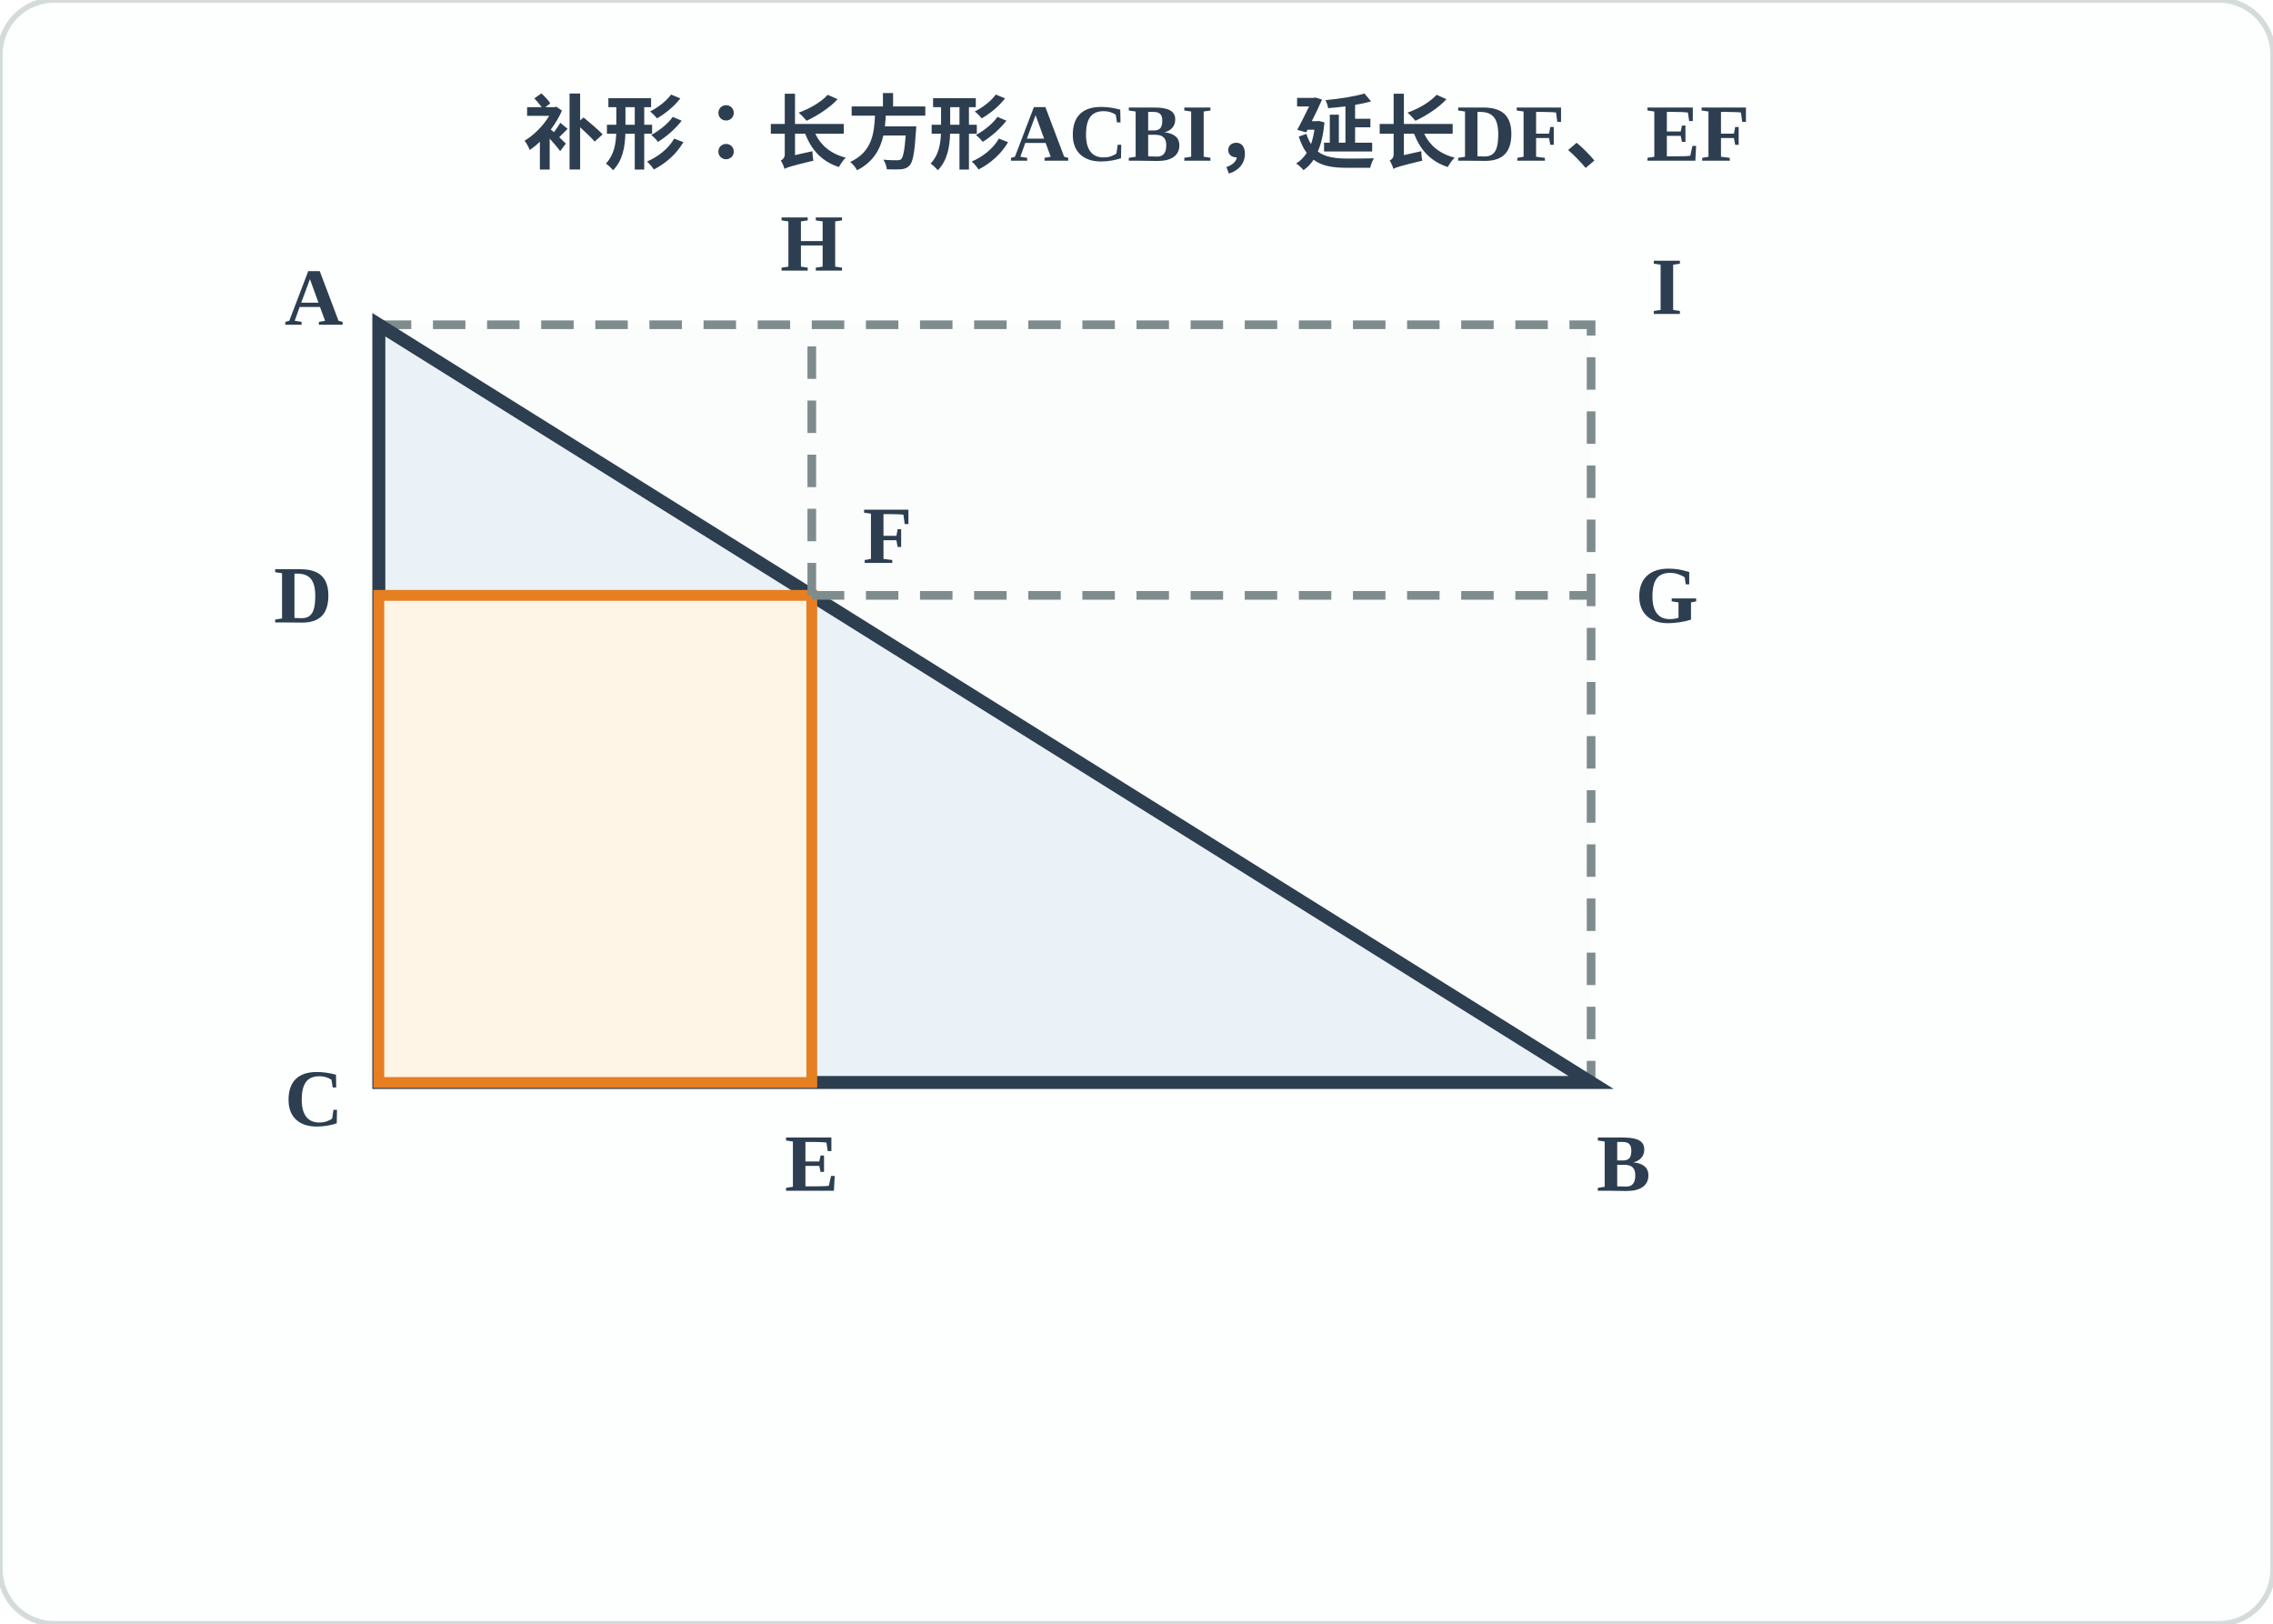
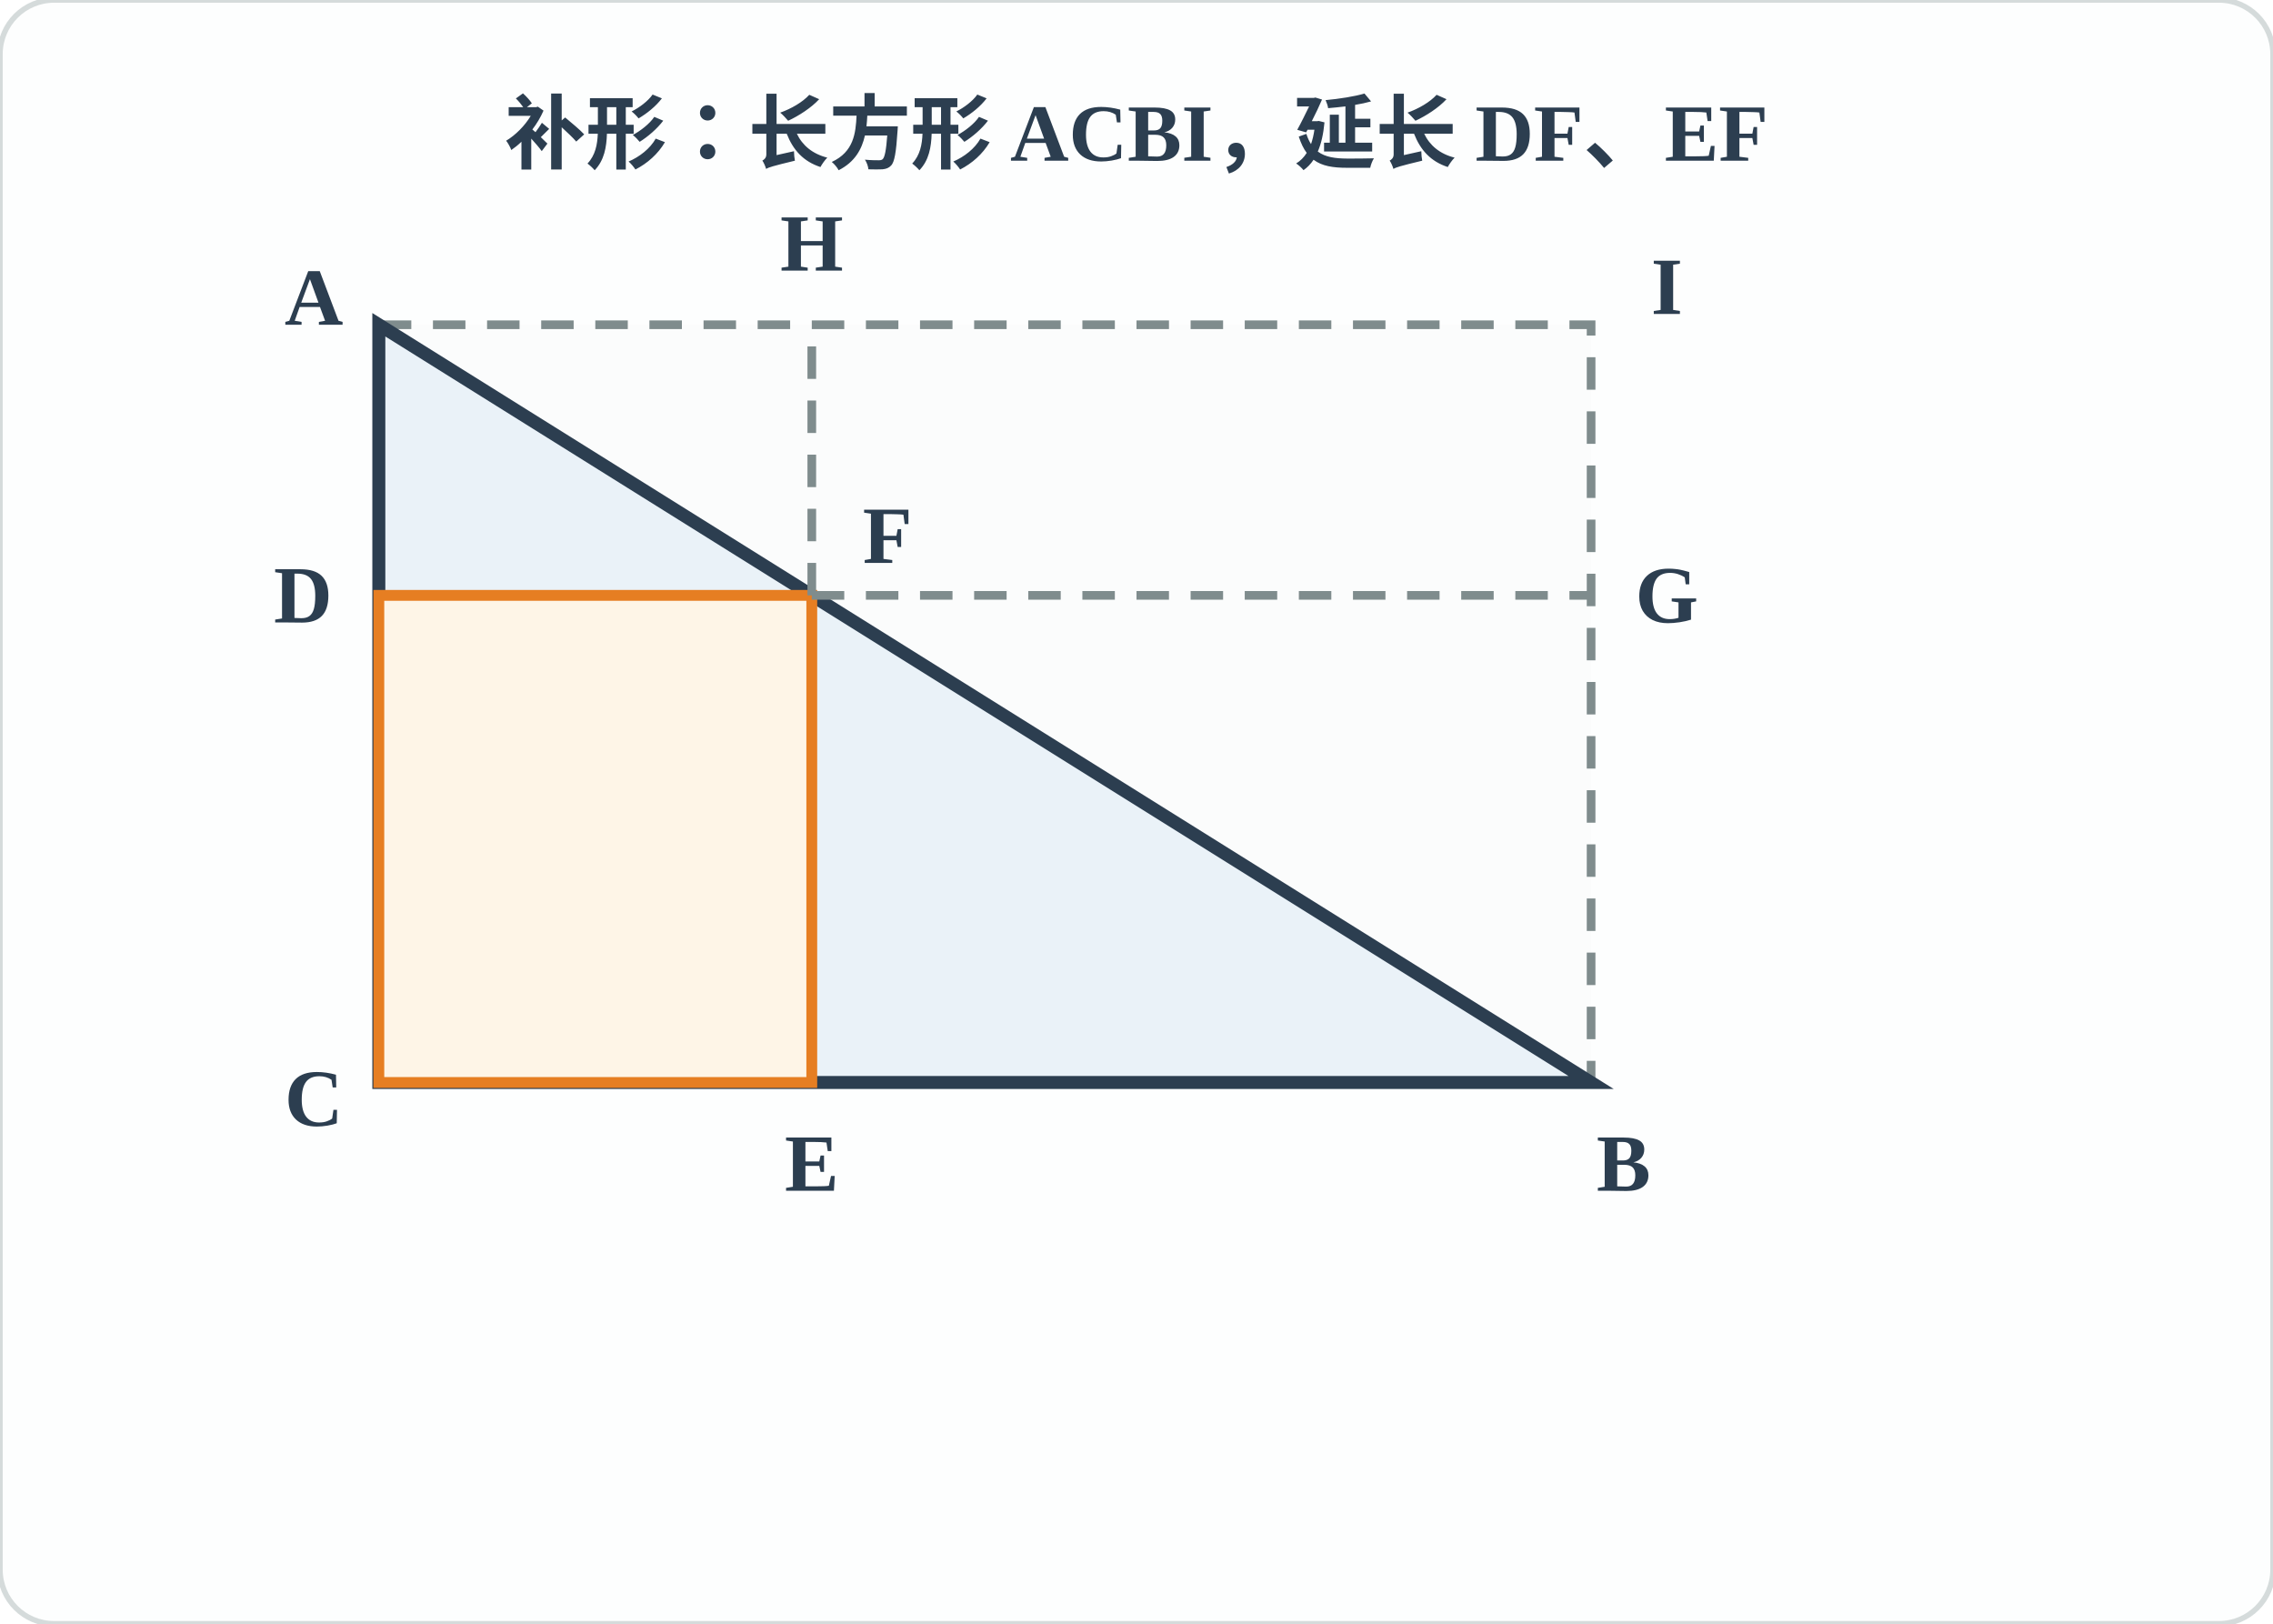
<svg xmlns="http://www.w3.org/2000/svg" width="420" height="300" viewBox="0 0 420 300">
  <rect x="0" y="0" width="420" height="300" fill="#fdfefe" stroke="#d5dbdb" rx="10" />
-   <text x="210" y="30" text-anchor="middle" font-size="15" font-weight="bold" fill="#2c3e50">补形：长方形ACBI，延长DF、EF</text>
+   <text x="210" y="30" text-anchor="middle" font-size="15" font-weight="bold" fill="#2c3e50">补形：长方形 ACBI，延长 DF、EF</text>
  <rect x="70" y="60" width="224" height="140" fill="#fbfcfc" stroke="#7f8c8d" stroke-width="1.6" stroke-dasharray="6,4" />
  <polygon points="70,60 70,200 294,200" fill="#eaf2f8" stroke="#2c3e50" stroke-width="2.4" />
  <rect x="70" y="110" width="80" height="90" fill="#fef5e7" stroke="#e67e22" stroke-width="2" />
  <line x1="150" y1="110" x2="150" y2="60" stroke="#7f8c8d" stroke-width="1.6" stroke-dasharray="6,4" />
  <line x1="150" y1="110" x2="294" y2="110" stroke="#7f8c8d" stroke-width="1.6" stroke-dasharray="6,4" />
  <text x="58" y="60" text-anchor="middle" font-size="15" font-weight="bold" fill="#2c3e50">A</text>
  <text x="58" y="208" text-anchor="middle" font-size="15" font-weight="bold" fill="#2c3e50">C</text>
  <text x="300" y="220" text-anchor="middle" font-size="15" font-weight="bold" fill="#2c3e50">B</text>
  <text x="56" y="115" text-anchor="middle" font-size="15" font-weight="bold" fill="#2c3e50">D</text>
  <text x="150" y="220" text-anchor="middle" font-size="15" font-weight="bold" fill="#2c3e50">E</text>
  <text x="164" y="104" text-anchor="middle" font-size="15" font-weight="bold" fill="#2c3e50">F</text>
  <text x="308" y="58" text-anchor="middle" font-size="15" font-weight="bold" fill="#2c3e50">I</text>
  <text x="150" y="50" text-anchor="middle" font-size="15" font-weight="bold" fill="#2c3e50">H</text>
  <text x="308" y="115" text-anchor="middle" font-size="15" font-weight="bold" fill="#2c3e50">G</text>
</svg>
